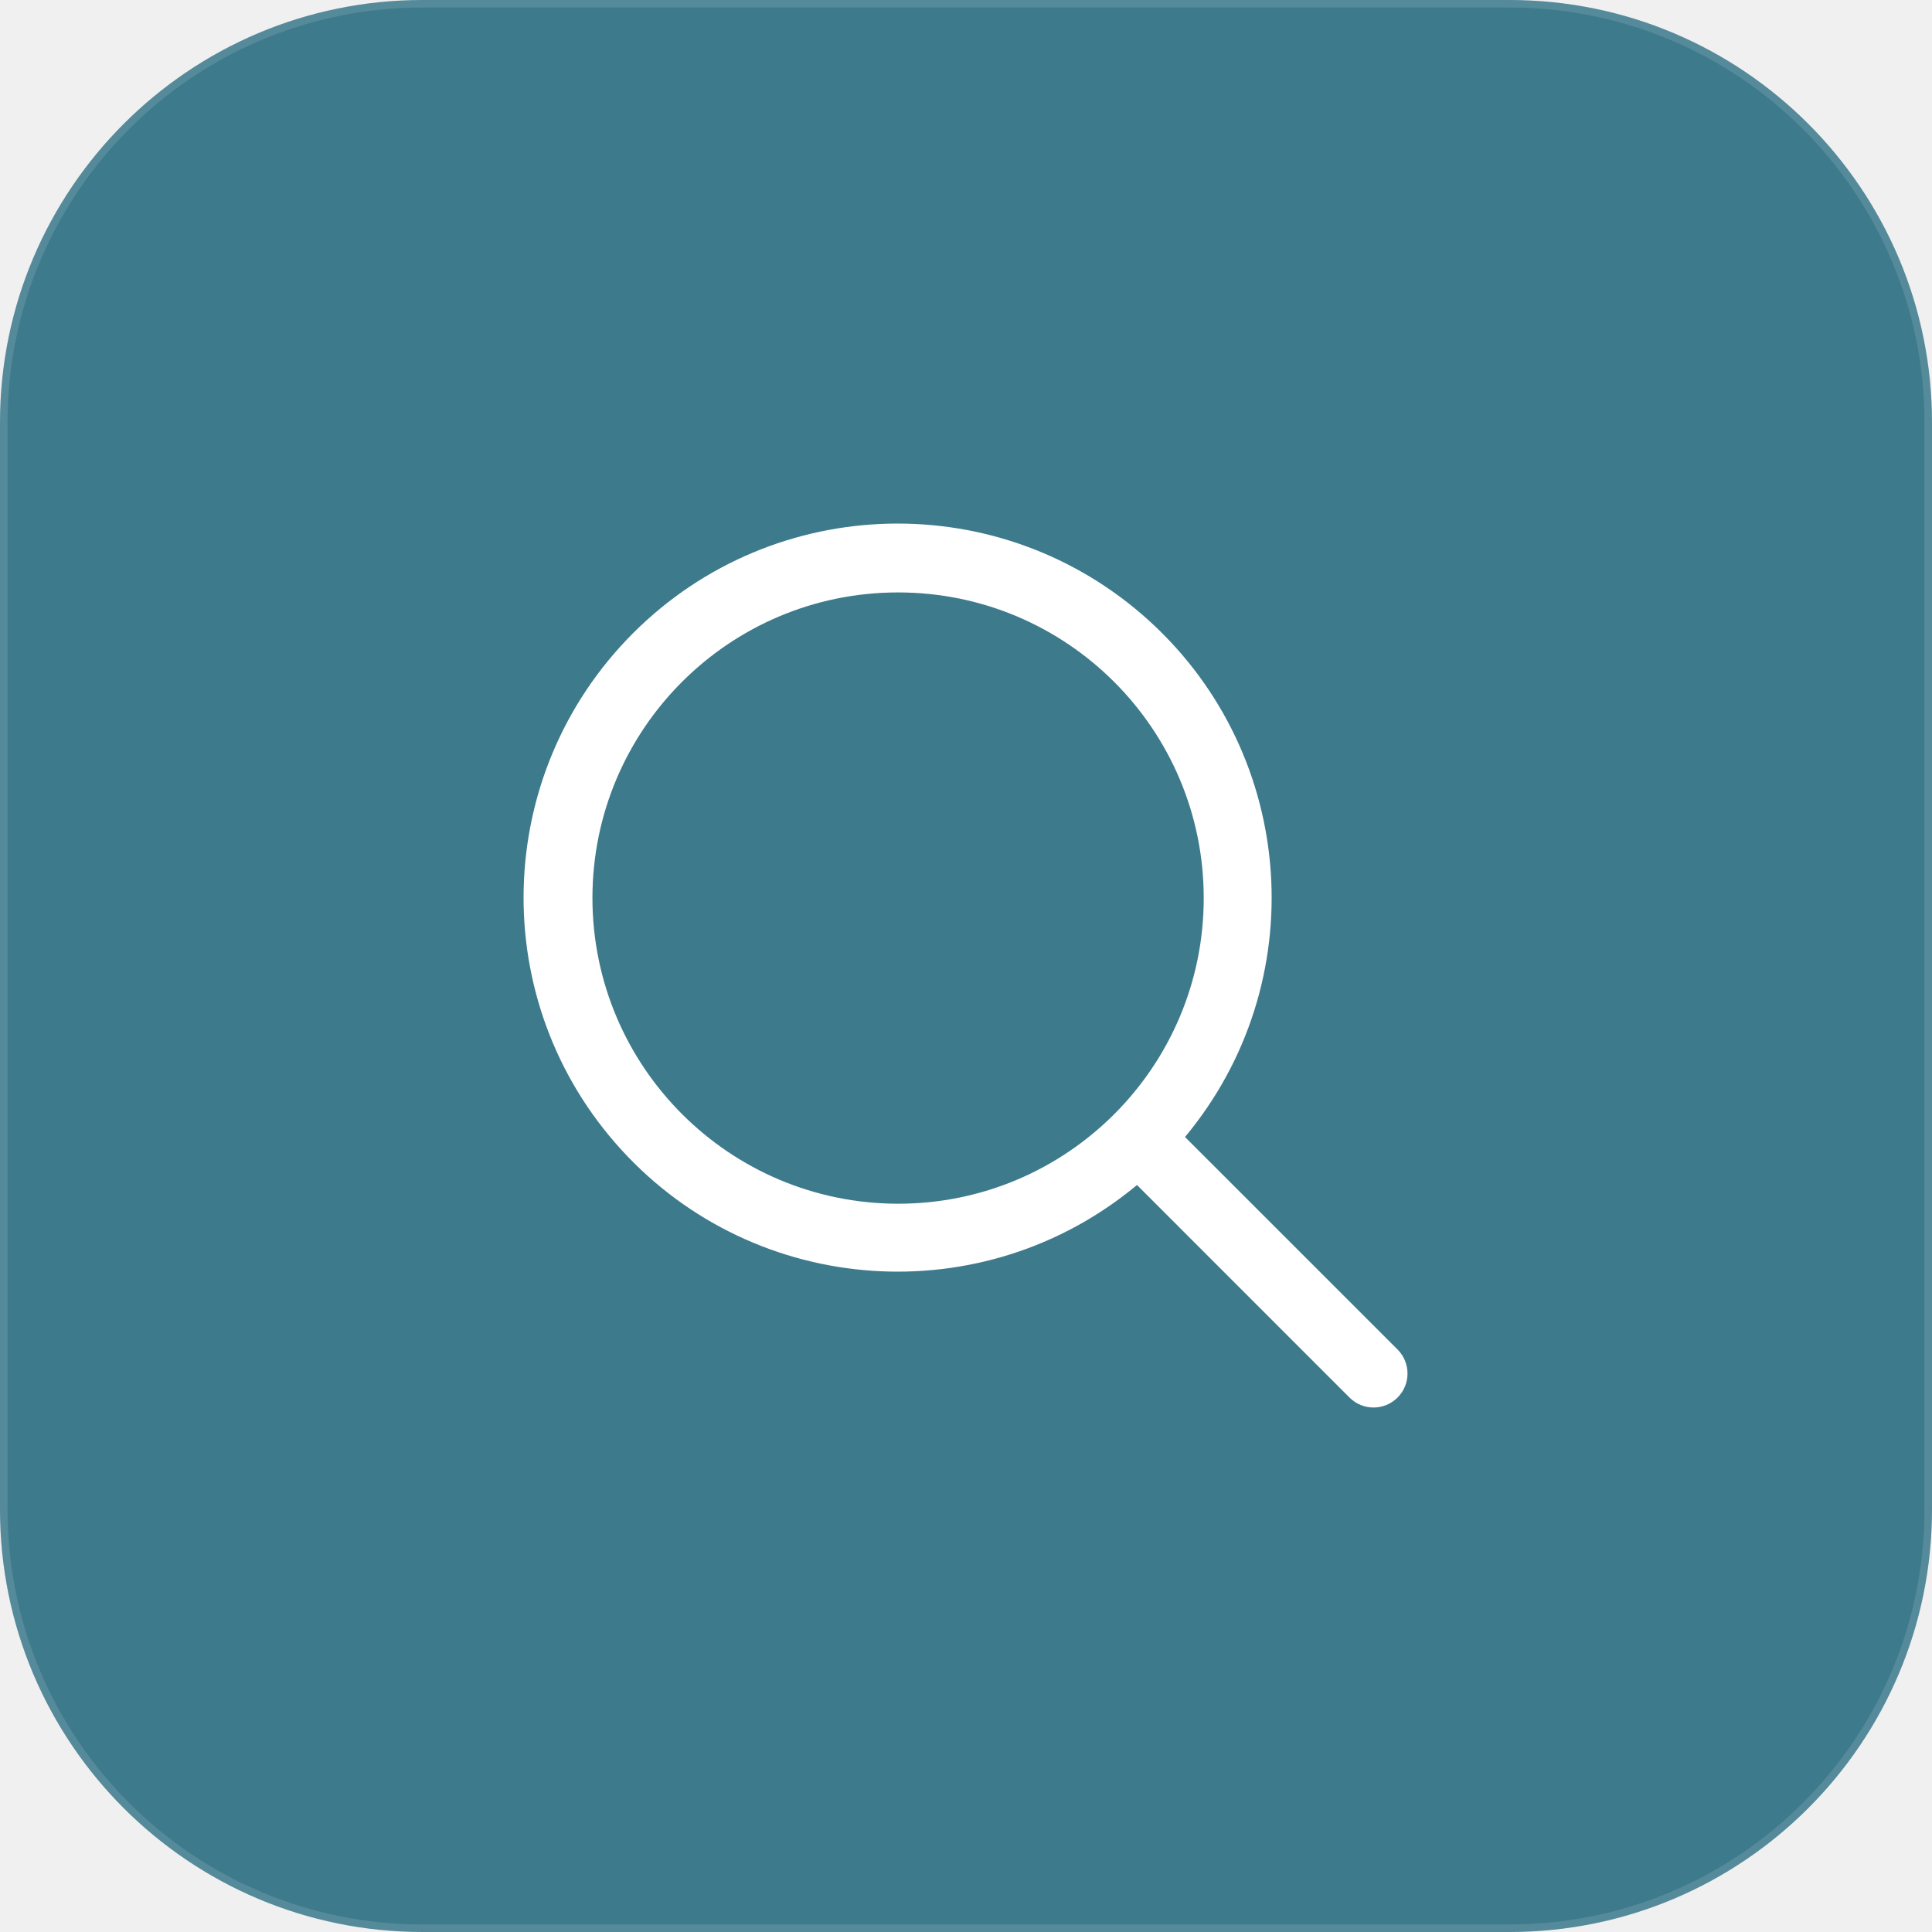
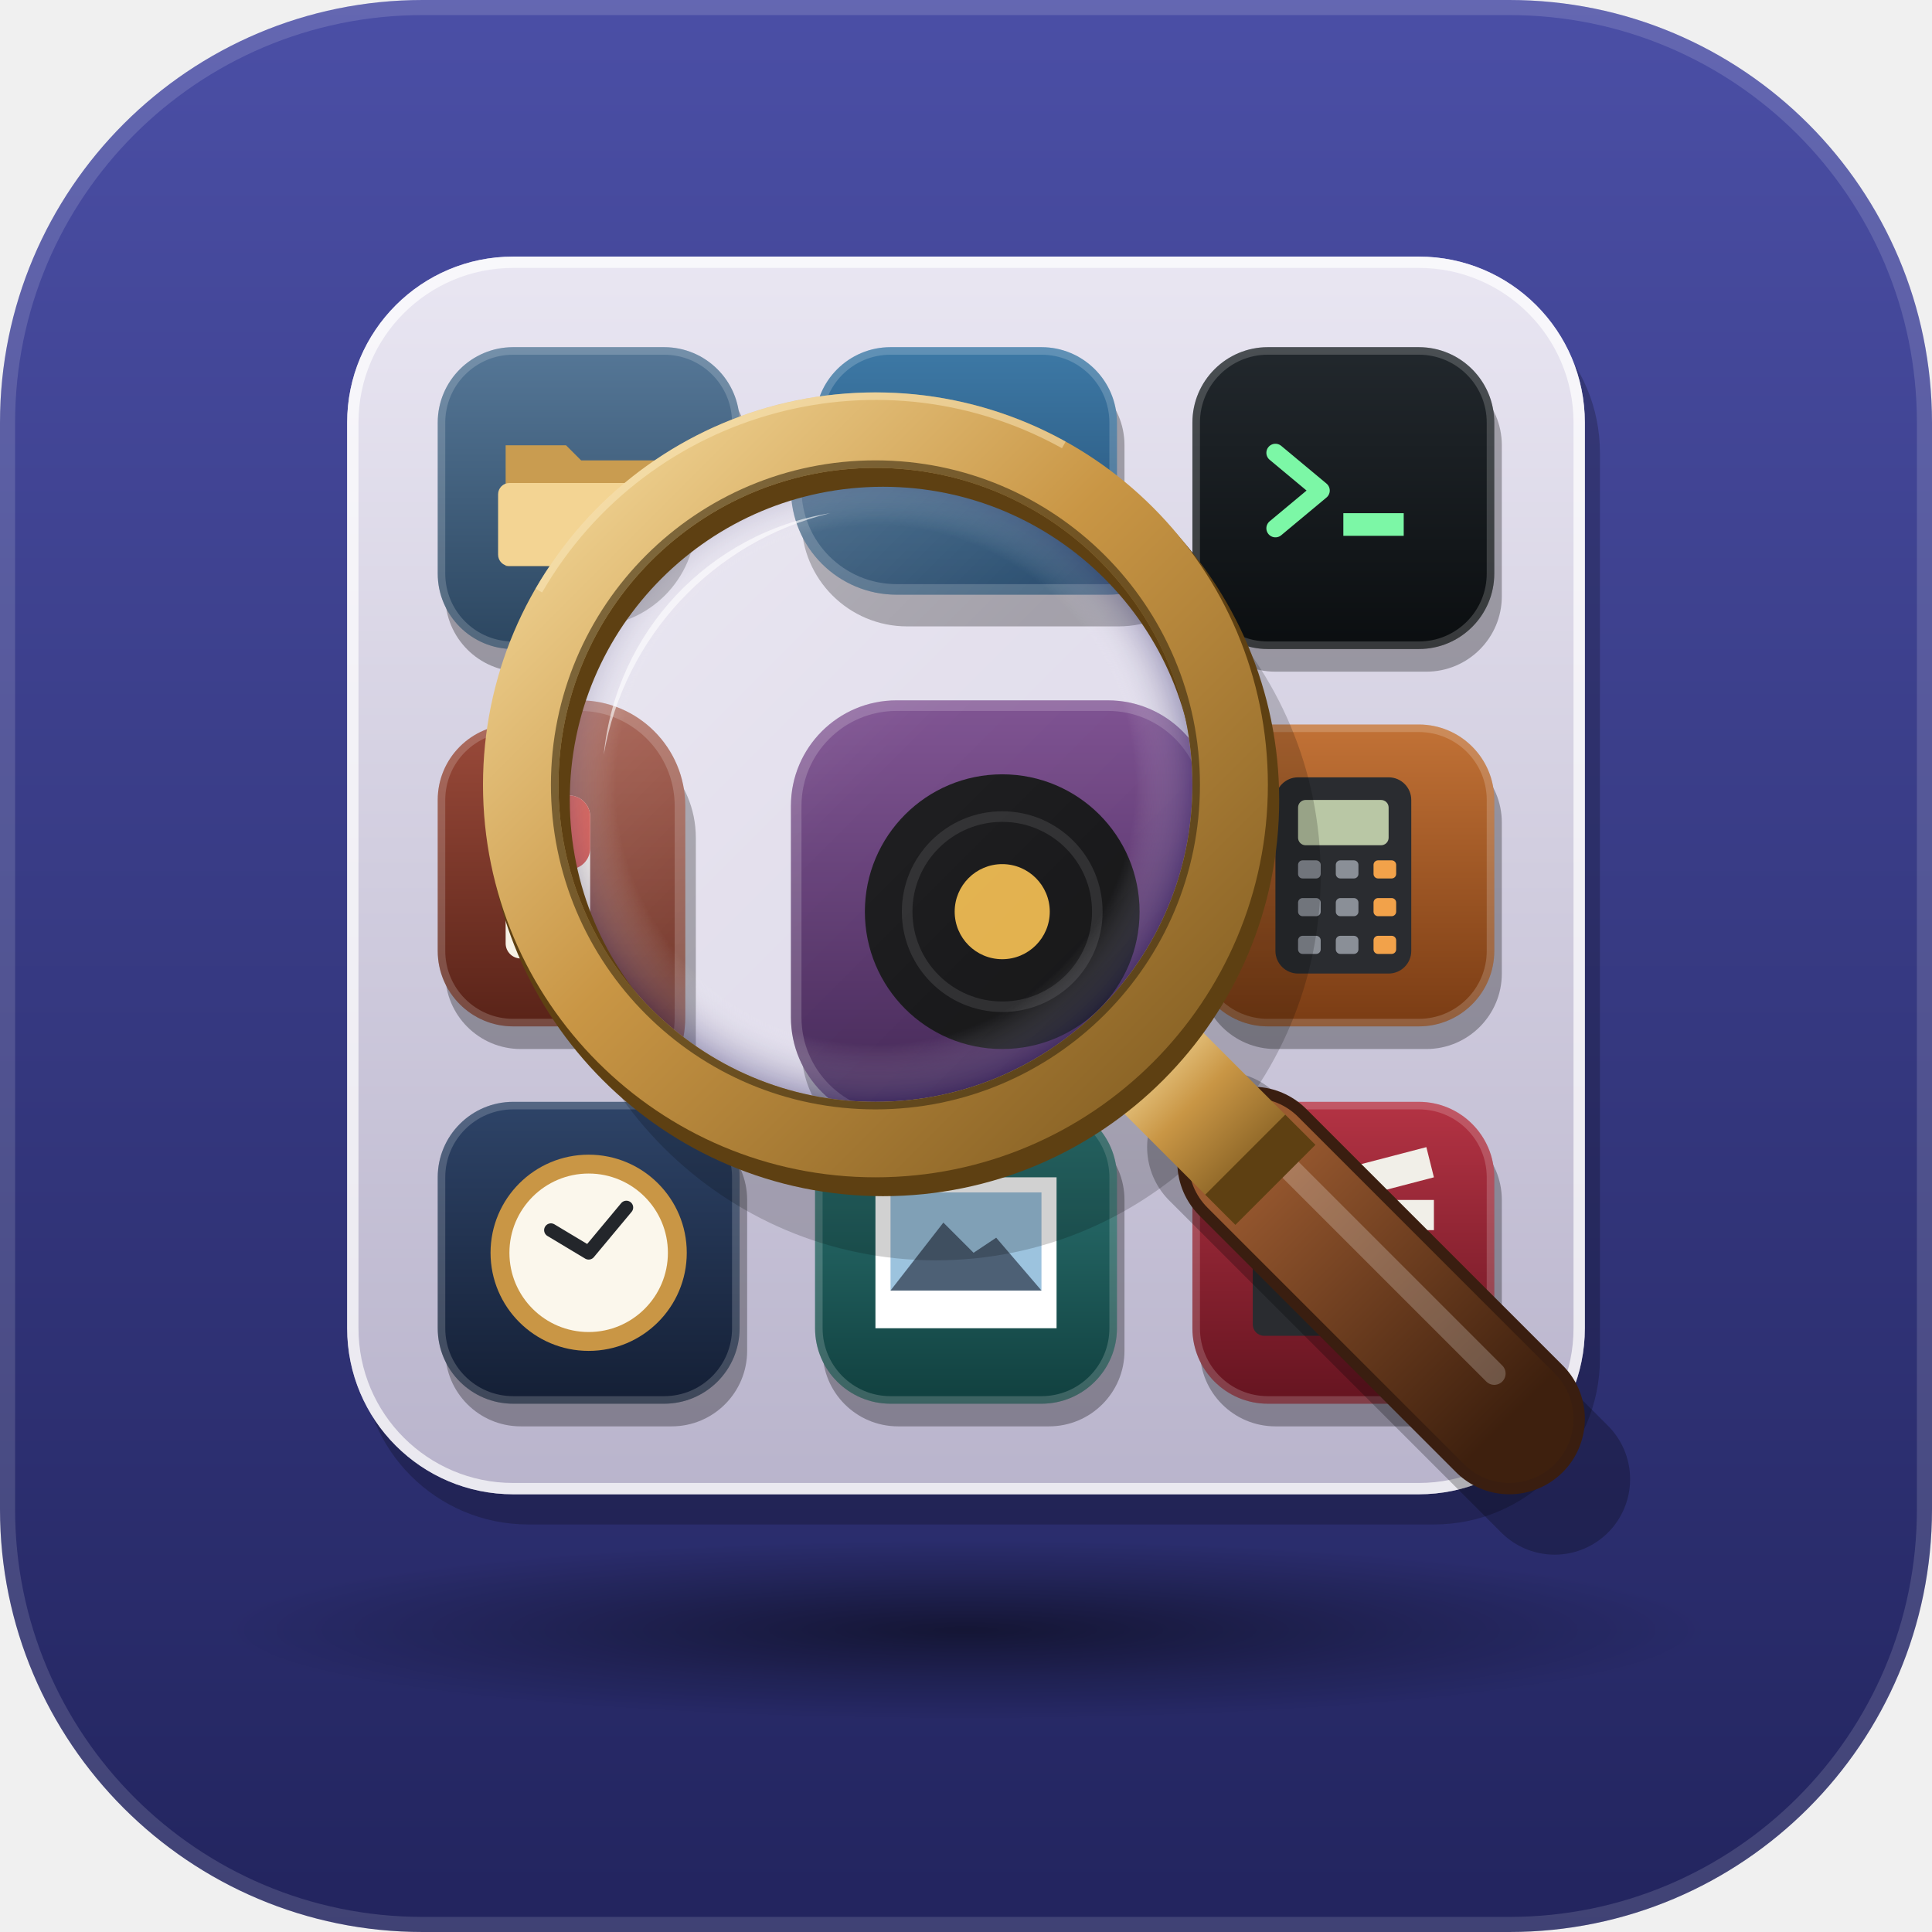
<svg xmlns="http://www.w3.org/2000/svg" viewBox="0 0 256 256">
-   <rect width="256" height="256" rx="56" fill="#3D7A8C" />
-   <rect x="0.5" y="0.5" width="255" height="255" rx="55.5" fill="none" stroke="#ffffff" stroke-opacity="0.12" />
-   <g transform="translate(56 56) scale(0.5625)" fill="#ffffff">
-     <path d="M229.66,218.34l-50.07-50.06a88.11,88.11,0,1,0-11.31,11.31l50.06,50.07a8,8,0,0,0,11.32-11.32ZM40,112a72,72,0,1,1,72,72A72.08,72.08,0,0,1,40,112Z" />
+   <defs>
+     <linearGradient id="launcher-l1" x1="0" y1="0" x2="0" y2="1">
+       <stop offset="0" stop-color="#4B4FA6" />
+       <stop offset="1" stop-color="#22245E" />
+     </linearGradient>
+     <radialGradient id="launcher-r2" cx="0.5" cy="0.5" r="0.5">
+       <stop offset="0" stop-color="#000" stop-opacity="0.5" />
+       <stop offset="0.6" stop-color="#000" stop-opacity="0.18" />
+       <stop offset="1" stop-color="#000" stop-opacity="0" />
+     </radialGradient>
+     <linearGradient id="launcher-l3" x1="0" y1="0" x2="0" y2="1">
+       <stop offset="0" stop-color="#E9E6F2" />
+       <stop offset="1" stop-color="#B9B4CC" />
+     </linearGradient>
+     <linearGradient id="launcher-l4" x1="0" y1="0" x2="0" y2="1">
+       <stop offset="0" stop-color="#557797" />
+       <stop offset="1" stop-color="#2C4660" />
+     </linearGradient>
+     <linearGradient id="launcher-l5" x1="0" y1="0" x2="0" y2="1">
+       <stop offset="0" stop-color="#3D79A6" />
+       <stop offset="1" stop-color="#1F4467" />
+     </linearGradient>
+     <linearGradient id="launcher-l6" x1="0" y1="0" x2="0" y2="1">
+       <stop offset="0" stop-color="#22282D" />
+       <stop offset="1" stop-color="#0B0E10" />
+     </linearGradient>
+     <linearGradient id="launcher-l7" x1="0" y1="0" x2="0" y2="1">
+       <stop offset="0" stop-color="#9A4A3A" />
+       <stop offset="1" stop-color="#592318" />
+     </linearGradient>
+     <linearGradient id="launcher-l8" x1="0" y1="0" x2="0" y2="1">
+       <stop offset="0" stop-color="#7A4C8E" />
+       <stop offset="1" stop-color="#3D2150" />
+     </linearGradient>
+     <linearGradient id="launcher-l9" x1="0" y1="0" x2="0" y2="1">
+       <stop offset="0" stop-color="#C27236" />
+       <stop offset="1" stop-color="#7A3C14" />
+     </linearGradient>
+     <linearGradient id="launcher-l10" x1="0" y1="0" x2="0" y2="1">
+       <stop offset="0" stop-color="#2E4468" />
+       <stop offset="1" stop-color="#141F35" />
+     </linearGradient>
+     <linearGradient id="launcher-l11" x1="0" y1="0" x2="0" y2="1">
+       <stop offset="0" stop-color="#2E7A78" />
+       <stop offset="1" stop-color="#11403F" />
+     </linearGradient>
+     <linearGradient id="launcher-l12" x1="0" y1="0" x2="0" y2="1">
+       <stop offset="0" stop-color="#B43344" />
+       <stop offset="1" stop-color="#651420" />
+     </linearGradient>
+     <linearGradient id="launcher-l13" x1="0" y1="0" x2="1" y2="1">
+       <stop offset="0" stop-color="#9A5A30" />
+       <stop offset="1" stop-color="#3E200E" />
+     </linearGradient>
+     <linearGradient id="launcher-l14" x1="0" y1="0" x2="1" y2="1">
+       <stop offset="0" stop-color="#F6DDA0" />
+       <stop offset="0.45" stop-color="#C99645" />
+       <stop offset="1" stop-color="#7E5A20" />
+     </linearGradient>
+     <clipPath id="launcher-c15">
+       <circle cx="116" cy="104" r="42" />
+     </clipPath>
+     <linearGradient id="launcher-l16" x1="0" y1="0" x2="0" y2="1">
+       <stop offset="0" stop-color="#557797" />
+       <stop offset="1" stop-color="#2C4660" />
+     </linearGradient>
+     <linearGradient id="launcher-l17" x1="0" y1="0" x2="0" y2="1">
+       <stop offset="0" stop-color="#3D79A6" />
+       <stop offset="1" stop-color="#1F4467" />
+     </linearGradient>
+     <linearGradient id="launcher-l18" x1="0" y1="0" x2="0" y2="1">
+       <stop offset="0" stop-color="#22282D" />
+       <stop offset="1" stop-color="#0B0E10" />
+     </linearGradient>
+     <linearGradient id="launcher-l19" x1="0" y1="0" x2="0" y2="1">
+       <stop offset="0" stop-color="#9A4A3A" />
+       <stop offset="1" stop-color="#592318" />
+     </linearGradient>
+     <linearGradient id="launcher-l20" x1="0" y1="0" x2="0" y2="1">
+       <stop offset="0" stop-color="#7A4C8E" />
+       <stop offset="1" stop-color="#3D2150" />
+     </linearGradient>
+     <linearGradient id="launcher-l21" x1="0" y1="0" x2="0" y2="1">
+       <stop offset="0" stop-color="#C27236" />
+       <stop offset="1" stop-color="#7A3C14" />
+     </linearGradient>
+     <linearGradient id="launcher-l22" x1="0" y1="0" x2="0" y2="1">
+       <stop offset="0" stop-color="#2E4468" />
+       <stop offset="1" stop-color="#141F35" />
+     </linearGradient>
+     <linearGradient id="launcher-l23" x1="0" y1="0" x2="0" y2="1">
+       <stop offset="0" stop-color="#2E7A78" />
+       <stop offset="1" stop-color="#11403F" />
+     </linearGradient>
+     <linearGradient id="launcher-l24" x1="0" y1="0" x2="0" y2="1">
+       <stop offset="0" stop-color="#B43344" />
+       <stop offset="1" stop-color="#651420" />
+     </linearGradient>
+     <radialGradient id="launcher-r25" cx="0.5" cy="0.5" r="0.5">
+       <stop offset="0" stop-color="#fff" stop-opacity="0" />
+       <stop offset="0.82" stop-color="#fff" stop-opacity="0" />
+       <stop offset="1" stop-color="#3B3570" stop-opacity="0.35" />
+     </radialGradient>
+     <linearGradient id="launcher-l26" x1="0" y1="0" x2="1" y2="1">
+       <stop offset="0" stop-color="#fff" stop-opacity="0.29" />
+       <stop offset="0.5" stop-color="#fff" stop-opacity="0.05" />
+       <stop offset="1" stop-color="#fff" stop-opacity="0" />
+     </linearGradient>
+     <linearGradient id="launcher-l27" x1="0" y1="0" x2="1" y2="1">
+       <stop offset="0" stop-color="#F6DDA0" />
+       <stop offset="0.45" stop-color="#C99645" />
+       <stop offset="1" stop-color="#7E5A20" />
+     </linearGradient>
+   </defs>
+   <rect x="0" y="0" width="256" height="256" rx="56" fill="url(#launcher-l1)" />
+   <ellipse cx="128" cy="216" rx="98" ry="12" fill="url(#launcher-r2)" />
+   <rect x="46" y="34" width="164" height="164" rx="22" fill="#000" opacity="0.22" transform="translate(2 4)" />
+   <rect x="46" y="34" width="164" height="164" rx="22" fill="url(#launcher-l3)" />
+   <rect x="46.75" y="34.75" width="162.5" height="162.5" rx="21.25" fill="none" stroke="#fff" stroke-opacity="0.7" stroke-width="1.5" />
+   <rect x="59" y="49" width="40" height="40" rx="10" fill="#000" opacity="0.3" />
+   <rect x="58" y="46" width="40" height="40" rx="10" fill="url(#launcher-l4)" />
+   <rect x="58.5" y="46.5" width="39" height="39" rx="9.5" fill="none" stroke="#fff" stroke-opacity="0.18" />
+   <path d="M67 59h8l2 2h12v14h-22z" fill="#C99C50" />
+   <rect x="66" y="64" width="24" height="11" rx="1.5" fill="#F3D493" />
+   <rect x="109" y="49" width="40" height="40" rx="10" fill="#000" opacity="0.3" />
+   <rect x="108" y="46" width="40" height="40" rx="10" fill="url(#launcher-l5)" />
+   <rect x="108.5" y="46.5" width="39" height="39" rx="9.5" fill="none" stroke="#fff" stroke-opacity="0.18" />
+   <rect x="116" y="58" width="24" height="16" rx="1.5" fill="#F6F1E6" />
+   <path d="M117 59L128 67L139 59" fill="none" stroke="#C9BFA9" stroke-width="1.5" />
+   <circle cx="128" cy="67" r="2.6" fill="#B53523" />
+   <rect x="159" y="49" width="40" height="40" rx="10" fill="#000" opacity="0.3" />
+   <rect x="158" y="46" width="40" height="40" rx="10" fill="url(#launcher-l6)" />
+   <rect x="158.5" y="46.5" width="39" height="39" rx="9.5" fill="none" stroke="#fff" stroke-opacity="0.18" />
+   <path d="M169 60l6 5-6 5" fill="none" stroke="#7CF7A6" stroke-width="2.4" stroke-linecap="round" stroke-linejoin="round" />
+   <rect x="178" y="68" width="8" height="3" fill="#7CF7A6" />
+   <rect x="59" y="99" width="40" height="40" rx="10" fill="#000" opacity="0.3" />
+   <rect x="58" y="96" width="40" height="40" rx="10" fill="url(#launcher-l7)" />
+   <rect x="58.5" y="96.5" width="39" height="39" rx="9.5" fill="none" stroke="#fff" stroke-opacity="0.18" />
+   <rect x="67" y="105" width="22" height="22" rx="2" fill="#F7F2E7" />
+   <rect x="67" y="105" width="22" height="7" rx="2" fill="#D23B2E" />
+   <path d="m73.2 119.9l.7 0q.7 0 1-.2 .3-.3 .3-.7l0 0q0-.5-.3-.8-.3-.3-.8-.3-.5 0-.9 .3-.5 .3-.8 .7l-1.1-1q.3-.4 .7-.7 .4-.4 .9-.5 .5-.2 1.3-.2 .9 0 1.5 .3 .7 .2 1.1 .7 .3 .5 .3 1.2 0 .8-.5 1.3-.4 .5-1.1 .6l0 .1q.5 0 .9 .3 .4 .3 .6 .7 .3 .4 .3 1 0 .7-.4 1.3-.4 .5-1.1 .8-.8 .3-1.7 .3-.9 0-1.5-.2-.5-.2-.9-.6-.4-.3-.7-.8l1.3-1q.3 .5 .7 .9 .4 .3 1.1 .3 .6 0 .9-.3 .4-.3 .4-.9l0 0q0-.5-.4-.8-.4-.3-1.1-.3l-.7 0zm8.4 5.2q-1.1 0-1.8-.5-.7-.5-1.1-1.5-.3-.9-.3-2.3 0-1.4 .3-2.3 .4-1 1.1-1.5 .7-.5 1.8-.5 1.1 0 1.8 .5 .7 .5 1.1 1.5 .3 .9 .3 2.3 0 1.4-.3 2.3-.4 1-1.1 1.5-.7 .5-1.8 .5zm0-1.5q.5 0 .8-.2 .2-.3 .4-.7 .1-.5 .1-1.1l0-1.6q0-.6-.1-1.1-.2-.4-.4-.7-.3-.2-.8-.2-.5 0-.8 .2-.2 .3-.4 .7-.1 .5-.1 1.1l0 1.6q0 .6 .1 1.1 .2 .4 .4 .7 .3 .2 .8 .2z" fill="#24211E" />
+   <rect x="109" y="99" width="40" height="40" rx="10" fill="#000" opacity="0.3" />
+   <rect x="108" y="96" width="40" height="40" rx="10" fill="url(#launcher-l8)" />
+   <rect x="108.5" y="96.5" width="39" height="39" rx="9.5" fill="none" stroke="#fff" stroke-opacity="0.18" />
+   <circle cx="128" cy="116" r="13" fill="#141416" />
+   <circle cx="128" cy="116" r="9" fill="none" stroke="#fff" stroke-opacity="0.1" />
+   <circle cx="128" cy="116" r="4.5" fill="#E2B04A" />
+   <rect x="159" y="99" width="40" height="40" rx="10" fill="#000" opacity="0.3" />
+   <rect x="158" y="96" width="40" height="40" rx="10" fill="url(#launcher-l9)" />
+   <rect x="158.5" y="96.5" width="39" height="39" rx="9.5" fill="none" stroke="#fff" stroke-opacity="0.18" />
+   <rect x="169" y="103" width="18" height="26" rx="3" fill="#2A2C30" />
+   <rect x="172" y="106" width="12" height="6" rx="1" fill="#B9C7A5" />
+   <rect x="172" y="114" width="3" height="2.4" rx="0.6" fill="#8A8F97" />
+   <rect x="172" y="119" width="3" height="2.4" rx="0.6" fill="#8A8F97" />
+   <rect x="172" y="124" width="3" height="2.4" rx="0.6" fill="#8A8F97" />
+   <rect x="177" y="114" width="3" height="2.4" rx="0.6" fill="#8A8F97" />
+   <rect x="177" y="119" width="3" height="2.4" rx="0.6" fill="#8A8F97" />
+   <rect x="177" y="124" width="3" height="2.4" rx="0.6" fill="#8A8F97" />
+   <rect x="182" y="114" width="3" height="2.4" rx="0.6" fill="#F2A24A" />
+   <rect x="182" y="119" width="3" height="2.4" rx="0.6" fill="#F2A24A" />
+   <rect x="182" y="124" width="3" height="2.4" rx="0.6" fill="#F2A24A" />
+   <rect x="59" y="149" width="40" height="40" rx="10" fill="#000" opacity="0.3" />
+   <rect x="58" y="146" width="40" height="40" rx="10" fill="url(#launcher-l10)" />
+   <rect x="58.5" y="146.5" width="39" height="39" rx="9.5" fill="none" stroke="#fff" stroke-opacity="0.18" />
+   <circle cx="78" cy="166" r="13" fill="#C99645" />
+   <circle cx="78" cy="166" r="10.5" fill="#FBF7EC" />
+   <path d="M78 166L73 163M78 166L83 160" stroke="#23262B" stroke-width="1.8" stroke-linecap="round" />
+   <rect x="109" y="149" width="40" height="40" rx="10" fill="#000" opacity="0.3" />
+   <rect x="108" y="146" width="40" height="40" rx="10" fill="url(#launcher-l11)" />
+   <rect x="108.5" y="146.5" width="39" height="39" rx="9.5" fill="none" stroke="#fff" stroke-opacity="0.18" />
+   <rect x="116" y="156" width="24" height="20" fill="#fff" />
+   <rect x="118" y="158" width="20" height="13" fill="#9CC3DE" />
+   <path d="M118 171l7-9 4 4 3-2 6 7z" fill="#4D6075" />
+   <rect x="159" y="149" width="40" height="40" rx="10" fill="#000" opacity="0.3" />
+   <rect x="158" y="146" width="40" height="40" rx="10" fill="url(#launcher-l12)" />
+   <rect x="158.5" y="146.5" width="39" height="39" rx="9.5" fill="none" stroke="#fff" stroke-opacity="0.18" />
+   <rect x="166" y="163" width="24" height="14" rx="1.5" fill="#2A2C30" />
+   <rect x="166" y="159" width="24" height="4" fill="#F1EFE8" />
+   <path d="M166 158l23-6 1 4-23 6z" fill="#F1EFE8" />
+   <circle cx="124" cy="116" r="51" fill="#000" opacity="0.18" />
+   <path d="M156 144 L200 188" stroke="#000" stroke-opacity="0.25" stroke-width="20" stroke-linecap="round" transform="translate(6 8)" />
+   <path d="M166 154 L200 188" stroke="#3A1E10" stroke-width="20" stroke-linecap="round" />
+   <path d="M166 154 L200 188" stroke="url(#launcher-l13)" stroke-width="17" stroke-linecap="round" />
+   <path d="M166 150 L198 182" stroke="#fff" stroke-opacity="0.22" stroke-width="3" stroke-linecap="round" />
+   <path d="M150 138 L168 156" stroke="url(#launcher-l14)" stroke-width="15" />
+   <path d="M165 153 L169 157" stroke="#5E4012" stroke-width="15" />
+   <g clip-path="url(#launcher-c15)">
+     <rect x="74" y="62" width="84" height="84" fill="#E2DEEC" />
+     <g transform="translate(116 104) scale(1.4) translate(-116 -104)">
+       <rect x="59" y="49" width="40" height="40" rx="10" fill="#000" opacity="0.3" />
+       <rect x="58" y="46" width="40" height="40" rx="10" fill="url(#launcher-l16)" />
+       <rect x="58.5" y="46.5" width="39" height="39" rx="9.5" fill="none" stroke="#fff" stroke-opacity="0.18" />
+       <path d="M67 59h8l2 2h12v14h-22z" fill="#C99C50" />
+       <rect x="66" y="64" width="24" height="11" rx="1.5" fill="#F3D493" />
+       <rect x="109" y="49" width="40" height="40" rx="10" fill="#000" opacity="0.3" />
+       <rect x="108" y="46" width="40" height="40" rx="10" fill="url(#launcher-l17)" />
+       <rect x="108.5" y="46.5" width="39" height="39" rx="9.5" fill="none" stroke="#fff" stroke-opacity="0.18" />
+       <rect x="116" y="58" width="24" height="16" rx="1.5" fill="#F6F1E6" />
+       <path d="M117 59L128 67L139 59" fill="none" stroke="#C9BFA9" stroke-width="1.5" />
+       <circle cx="128" cy="67" r="2.6" fill="#B53523" />
+       <rect x="159" y="49" width="40" height="40" rx="10" fill="#000" opacity="0.3" />
+       <rect x="158" y="46" width="40" height="40" rx="10" fill="url(#launcher-l18)" />
+       <rect x="158.5" y="46.5" width="39" height="39" rx="9.5" fill="none" stroke="#fff" stroke-opacity="0.18" />
+       <path d="M169 60l6 5-6 5" fill="none" stroke="#7CF7A6" stroke-width="2.4" stroke-linecap="round" stroke-linejoin="round" />
+       <rect x="178" y="68" width="8" height="3" fill="#7CF7A6" />
+       <rect x="59" y="99" width="40" height="40" rx="10" fill="#000" opacity="0.3" />
+       <rect x="58" y="96" width="40" height="40" rx="10" fill="url(#launcher-l19)" />
+       <rect x="58.5" y="96.5" width="39" height="39" rx="9.5" fill="none" stroke="#fff" stroke-opacity="0.18" />
+       <rect x="67" y="105" width="22" height="22" rx="2" fill="#F7F2E7" />
+       <rect x="67" y="105" width="22" height="7" rx="2" fill="#D23B2E" />
+       <path d="m73.2 119.9l.7 0q.7 0 1-.2 .3-.3 .3-.7l0 0q0-.5-.3-.8-.3-.3-.8-.3-.5 0-.9 .3-.5 .3-.8 .7l-1.1-1q.3-.4 .7-.7 .4-.4 .9-.5 .5-.2 1.3-.2 .9 0 1.5 .3 .7 .2 1.1 .7 .3 .5 .3 1.2 0 .8-.5 1.3-.4 .5-1.1 .6l0 .1q.5 0 .9 .3 .4 .3 .6 .7 .3 .4 .3 1 0 .7-.4 1.3-.4 .5-1.1 .8-.8 .3-1.7 .3-.9 0-1.5-.2-.5-.2-.9-.6-.4-.3-.7-.8l1.3-1q.3 .5 .7 .9 .4 .3 1.1 .3 .6 0 .9-.3 .4-.3 .4-.9l0 0q0-.5-.4-.8-.4-.3-1.1-.3l-.7 0zm8.4 5.2q-1.1 0-1.8-.5-.7-.5-1.1-1.5-.3-.9-.3-2.3 0-1.4 .3-2.3 .4-1 1.1-1.5 .7-.5 1.8-.5 1.1 0 1.8 .5 .7 .5 1.1 1.5 .3 .9 .3 2.3 0 1.4-.3 2.3-.4 1-1.1 1.5-.7 .5-1.8 .5zm0-1.5q.5 0 .8-.2 .2-.3 .4-.7 .1-.5 .1-1.1l0-1.6q0-.6-.1-1.1-.2-.4-.4-.7-.3-.2-.8-.2-.5 0-.8 .2-.2 .3-.4 .7-.1 .5-.1 1.1l0 1.6q0 .6 .1 1.1 .2 .4 .4 .7 .3 .2 .8 .2z" fill="#24211E" />
+       <rect x="109" y="99" width="40" height="40" rx="10" fill="#000" opacity="0.3" />
+       <rect x="108" y="96" width="40" height="40" rx="10" fill="url(#launcher-l20)" />
+       <rect x="108.5" y="96.5" width="39" height="39" rx="9.5" fill="none" stroke="#fff" stroke-opacity="0.18" />
+       <circle cx="128" cy="116" r="13" fill="#141416" />
+       <circle cx="128" cy="116" r="9" fill="none" stroke="#fff" stroke-opacity="0.1" />
+       <circle cx="128" cy="116" r="4.5" fill="#E2B04A" />
+       <rect x="159" y="99" width="40" height="40" rx="10" fill="#000" opacity="0.3" />
+       <rect x="158" y="96" width="40" height="40" rx="10" fill="url(#launcher-l21)" />
+       <rect x="158.5" y="96.5" width="39" height="39" rx="9.5" fill="none" stroke="#fff" stroke-opacity="0.18" />
+       <rect x="169" y="103" width="18" height="26" rx="3" fill="#2A2C30" />
+       <rect x="172" y="106" width="12" height="6" rx="1" fill="#B9C7A5" />
+       <rect x="172" y="114" width="3" height="2.4" rx="0.6" fill="#8A8F97" />
+       <rect x="172" y="119" width="3" height="2.4" rx="0.6" fill="#8A8F97" />
+       <rect x="172" y="124" width="3" height="2.4" rx="0.6" fill="#8A8F97" />
+       <rect x="177" y="114" width="3" height="2.4" rx="0.6" fill="#8A8F97" />
+       <rect x="177" y="119" width="3" height="2.4" rx="0.6" fill="#8A8F97" />
+       <rect x="177" y="124" width="3" height="2.4" rx="0.6" fill="#8A8F97" />
+       <rect x="182" y="114" width="3" height="2.4" rx="0.6" fill="#F2A24A" />
+       <rect x="182" y="119" width="3" height="2.4" rx="0.6" fill="#F2A24A" />
+       <rect x="182" y="124" width="3" height="2.4" rx="0.6" fill="#F2A24A" />
+       <rect x="59" y="149" width="40" height="40" rx="10" fill="#000" opacity="0.3" />
+       <rect x="58" y="146" width="40" height="40" rx="10" fill="url(#launcher-l22)" />
+       <rect x="58.5" y="146.5" width="39" height="39" rx="9.5" fill="none" stroke="#fff" stroke-opacity="0.18" />
+       <circle cx="78" cy="166" r="13" fill="#C99645" />
+       <circle cx="78" cy="166" r="10.5" fill="#FBF7EC" />
+       <path d="M78 166L73 163M78 166L83 160" stroke="#23262B" stroke-width="1.8" stroke-linecap="round" />
+       <rect x="109" y="149" width="40" height="40" rx="10" fill="#000" opacity="0.3" />
+       <rect x="108" y="146" width="40" height="40" rx="10" fill="url(#launcher-l23)" />
+       <rect x="108.5" y="146.5" width="39" height="39" rx="9.5" fill="none" stroke="#fff" stroke-opacity="0.18" />
+       <rect x="116" y="156" width="24" height="20" fill="#fff" />
+       <rect x="118" y="158" width="20" height="13" fill="#9CC3DE" />
+       <path d="M118 171l7-9 4 4 3-2 6 7z" fill="#4D6075" />
+       <rect x="159" y="149" width="40" height="40" rx="10" fill="#000" opacity="0.3" />
+       <rect x="158" y="146" width="40" height="40" rx="10" fill="url(#launcher-l24)" />
+       <rect x="158.5" y="146.5" width="39" height="39" rx="9.5" fill="none" stroke="#fff" stroke-opacity="0.18" />
+       <rect x="166" y="163" width="24" height="14" rx="1.5" fill="#2A2C30" />
+       <rect x="166" y="159" width="24" height="4" fill="#F1EFE8" />
+       <path d="M166 158l23-6 1 4-23 6z" fill="#F1EFE8" />
+     </g>
  </g>
+   <circle cx="116" cy="104" r="42" fill="url(#launcher-r25)" />
+   <circle cx="116" cy="104" r="42" fill="url(#launcher-l26)" />
+   <path d="M80 100a36 36 0 0 1 30-32 40 40 0 0 0-30 32z" fill="#fff" opacity="0.6" />
+   <circle cx="116" cy="104" r="47" fill="none" stroke="#5E4012" stroke-width="11" transform="translate(1 2)" />
+   <circle cx="116" cy="104" r="47" fill="none" stroke="url(#launcher-l27)" stroke-width="10" />
+   <circle cx="116" cy="104" r="51.5" fill="none" stroke="#FFF1C8" stroke-opacity="0.45" stroke-width="1" stroke-dasharray="80 400" transform="rotate(-150 116 104)" />
+   <circle cx="116" cy="104" r="42.5" fill="none" stroke="#3A2A10" stroke-opacity="0.6" stroke-width="1" />
+   <rect x="1" y="1" width="254" height="254" rx="55" fill="none" stroke="#fff" stroke-opacity="0.14" stroke-width="2" />
</svg>
